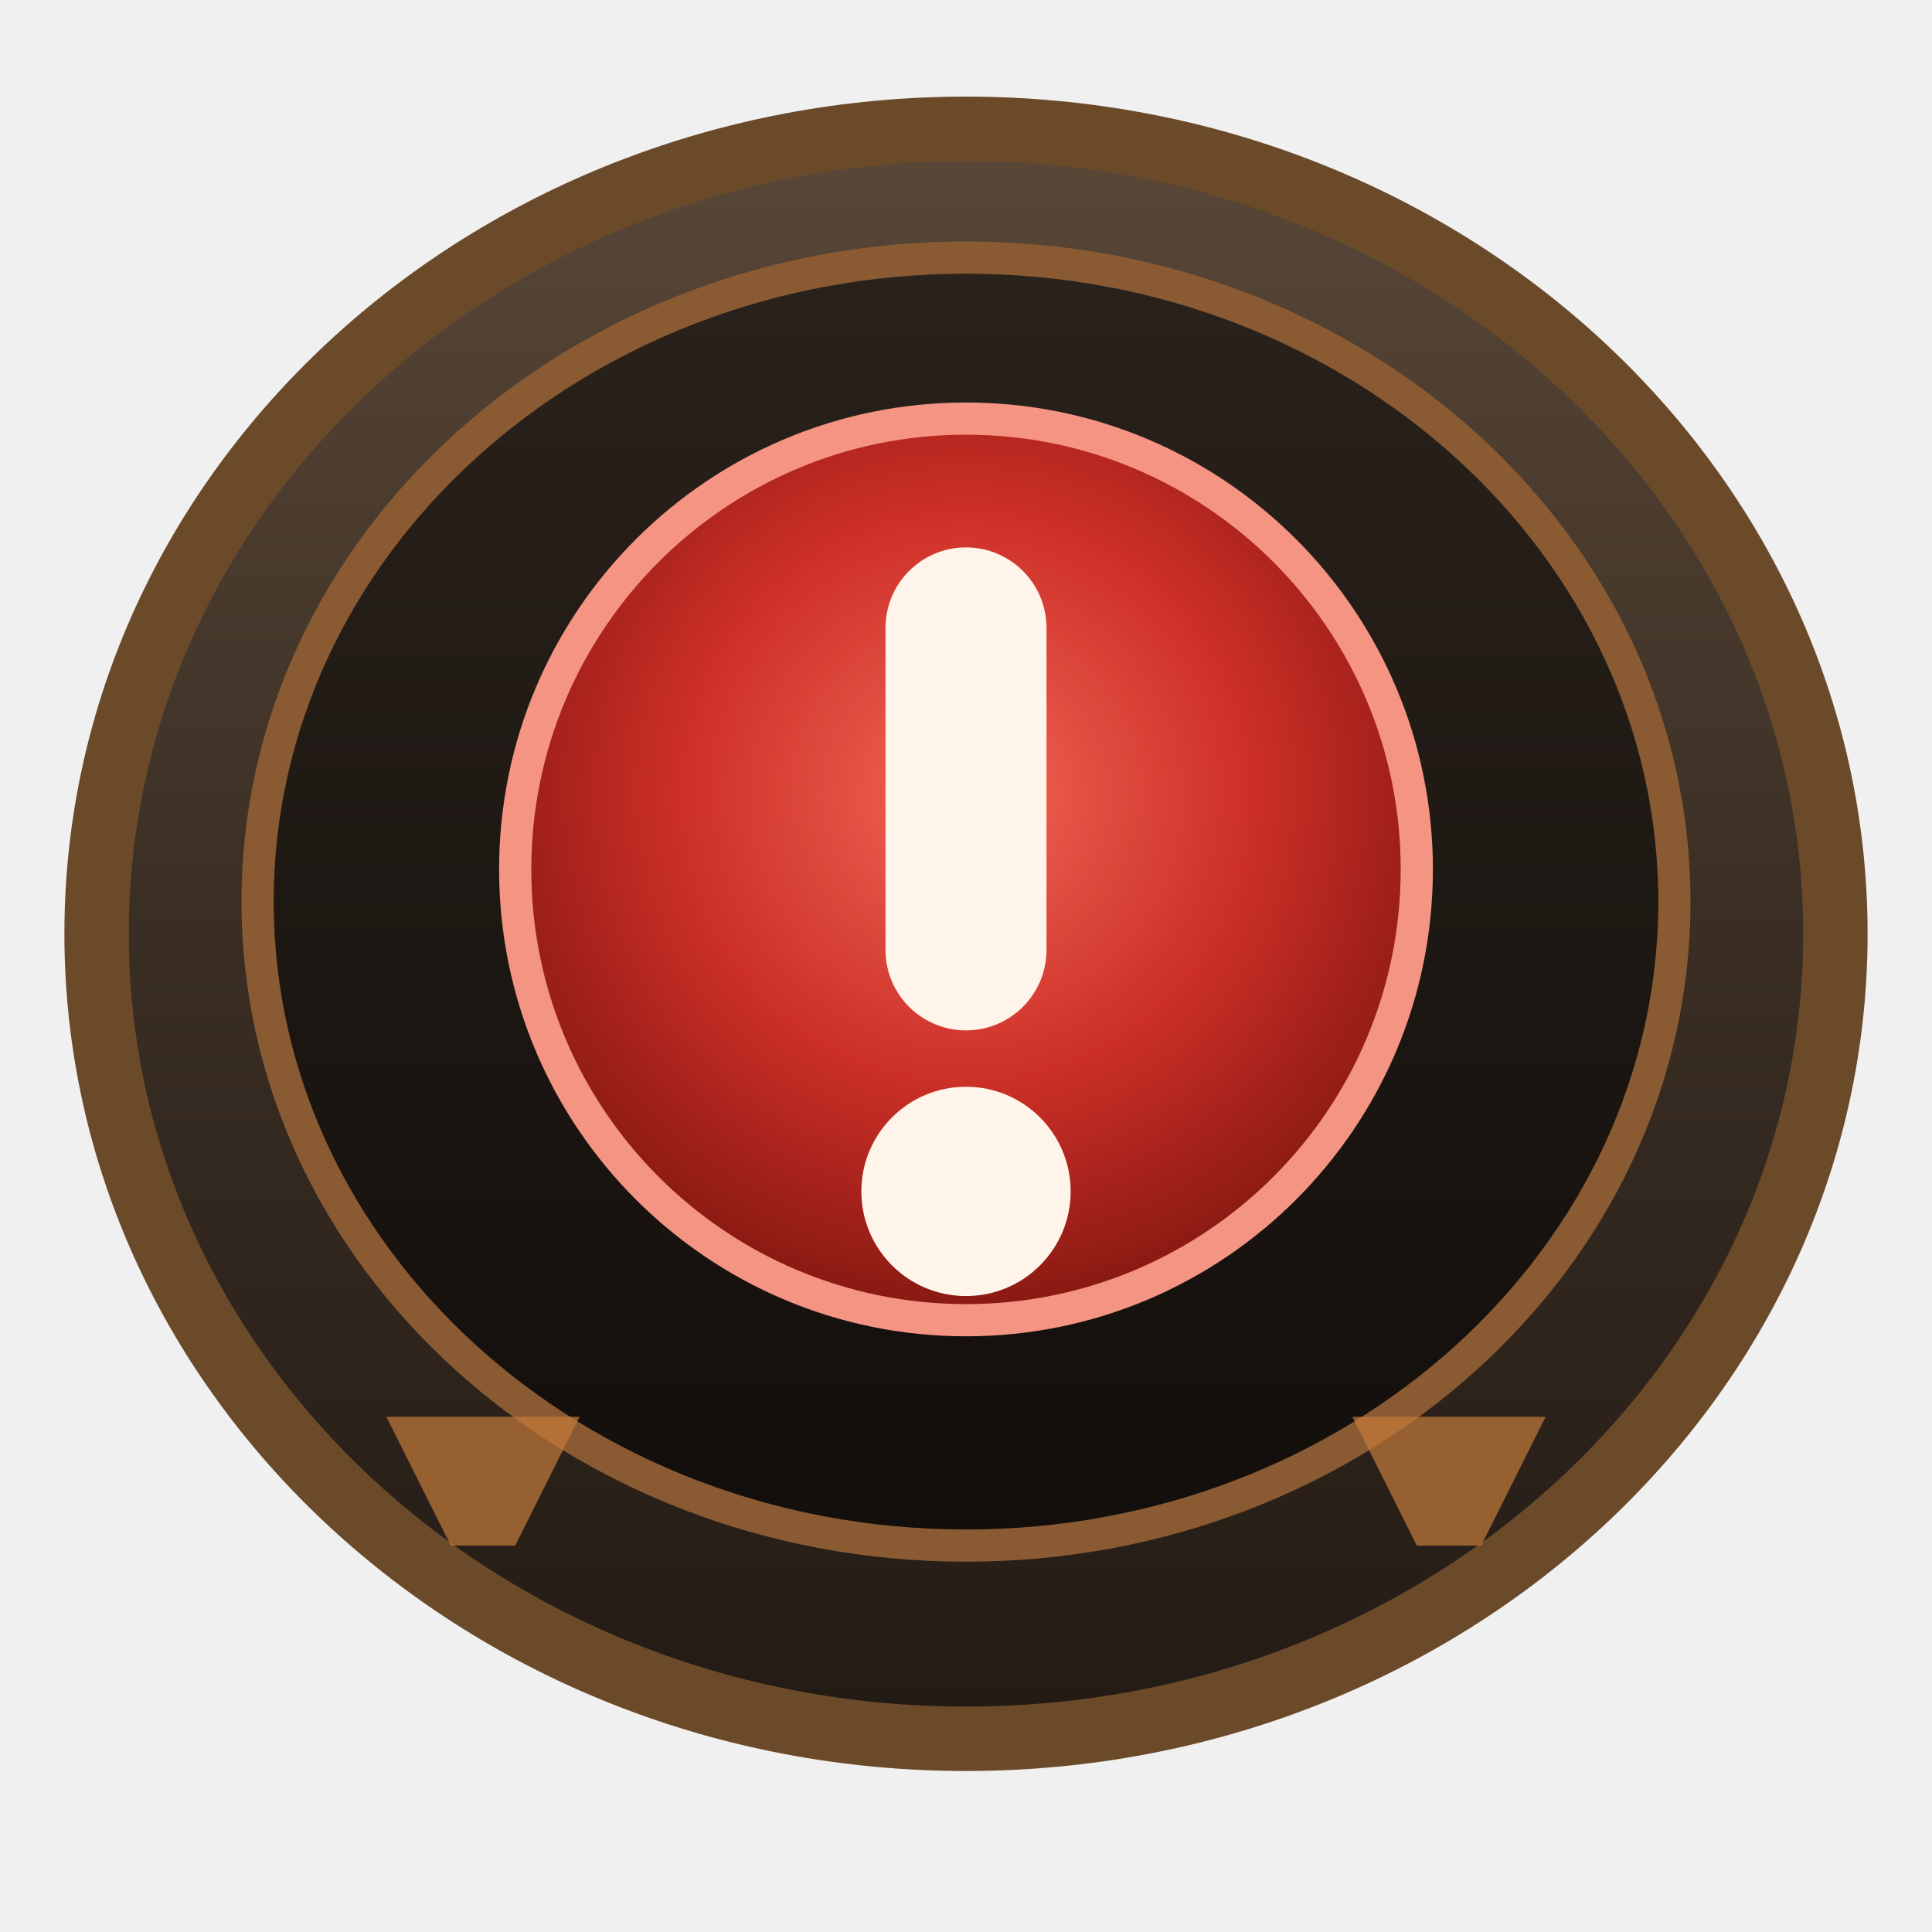
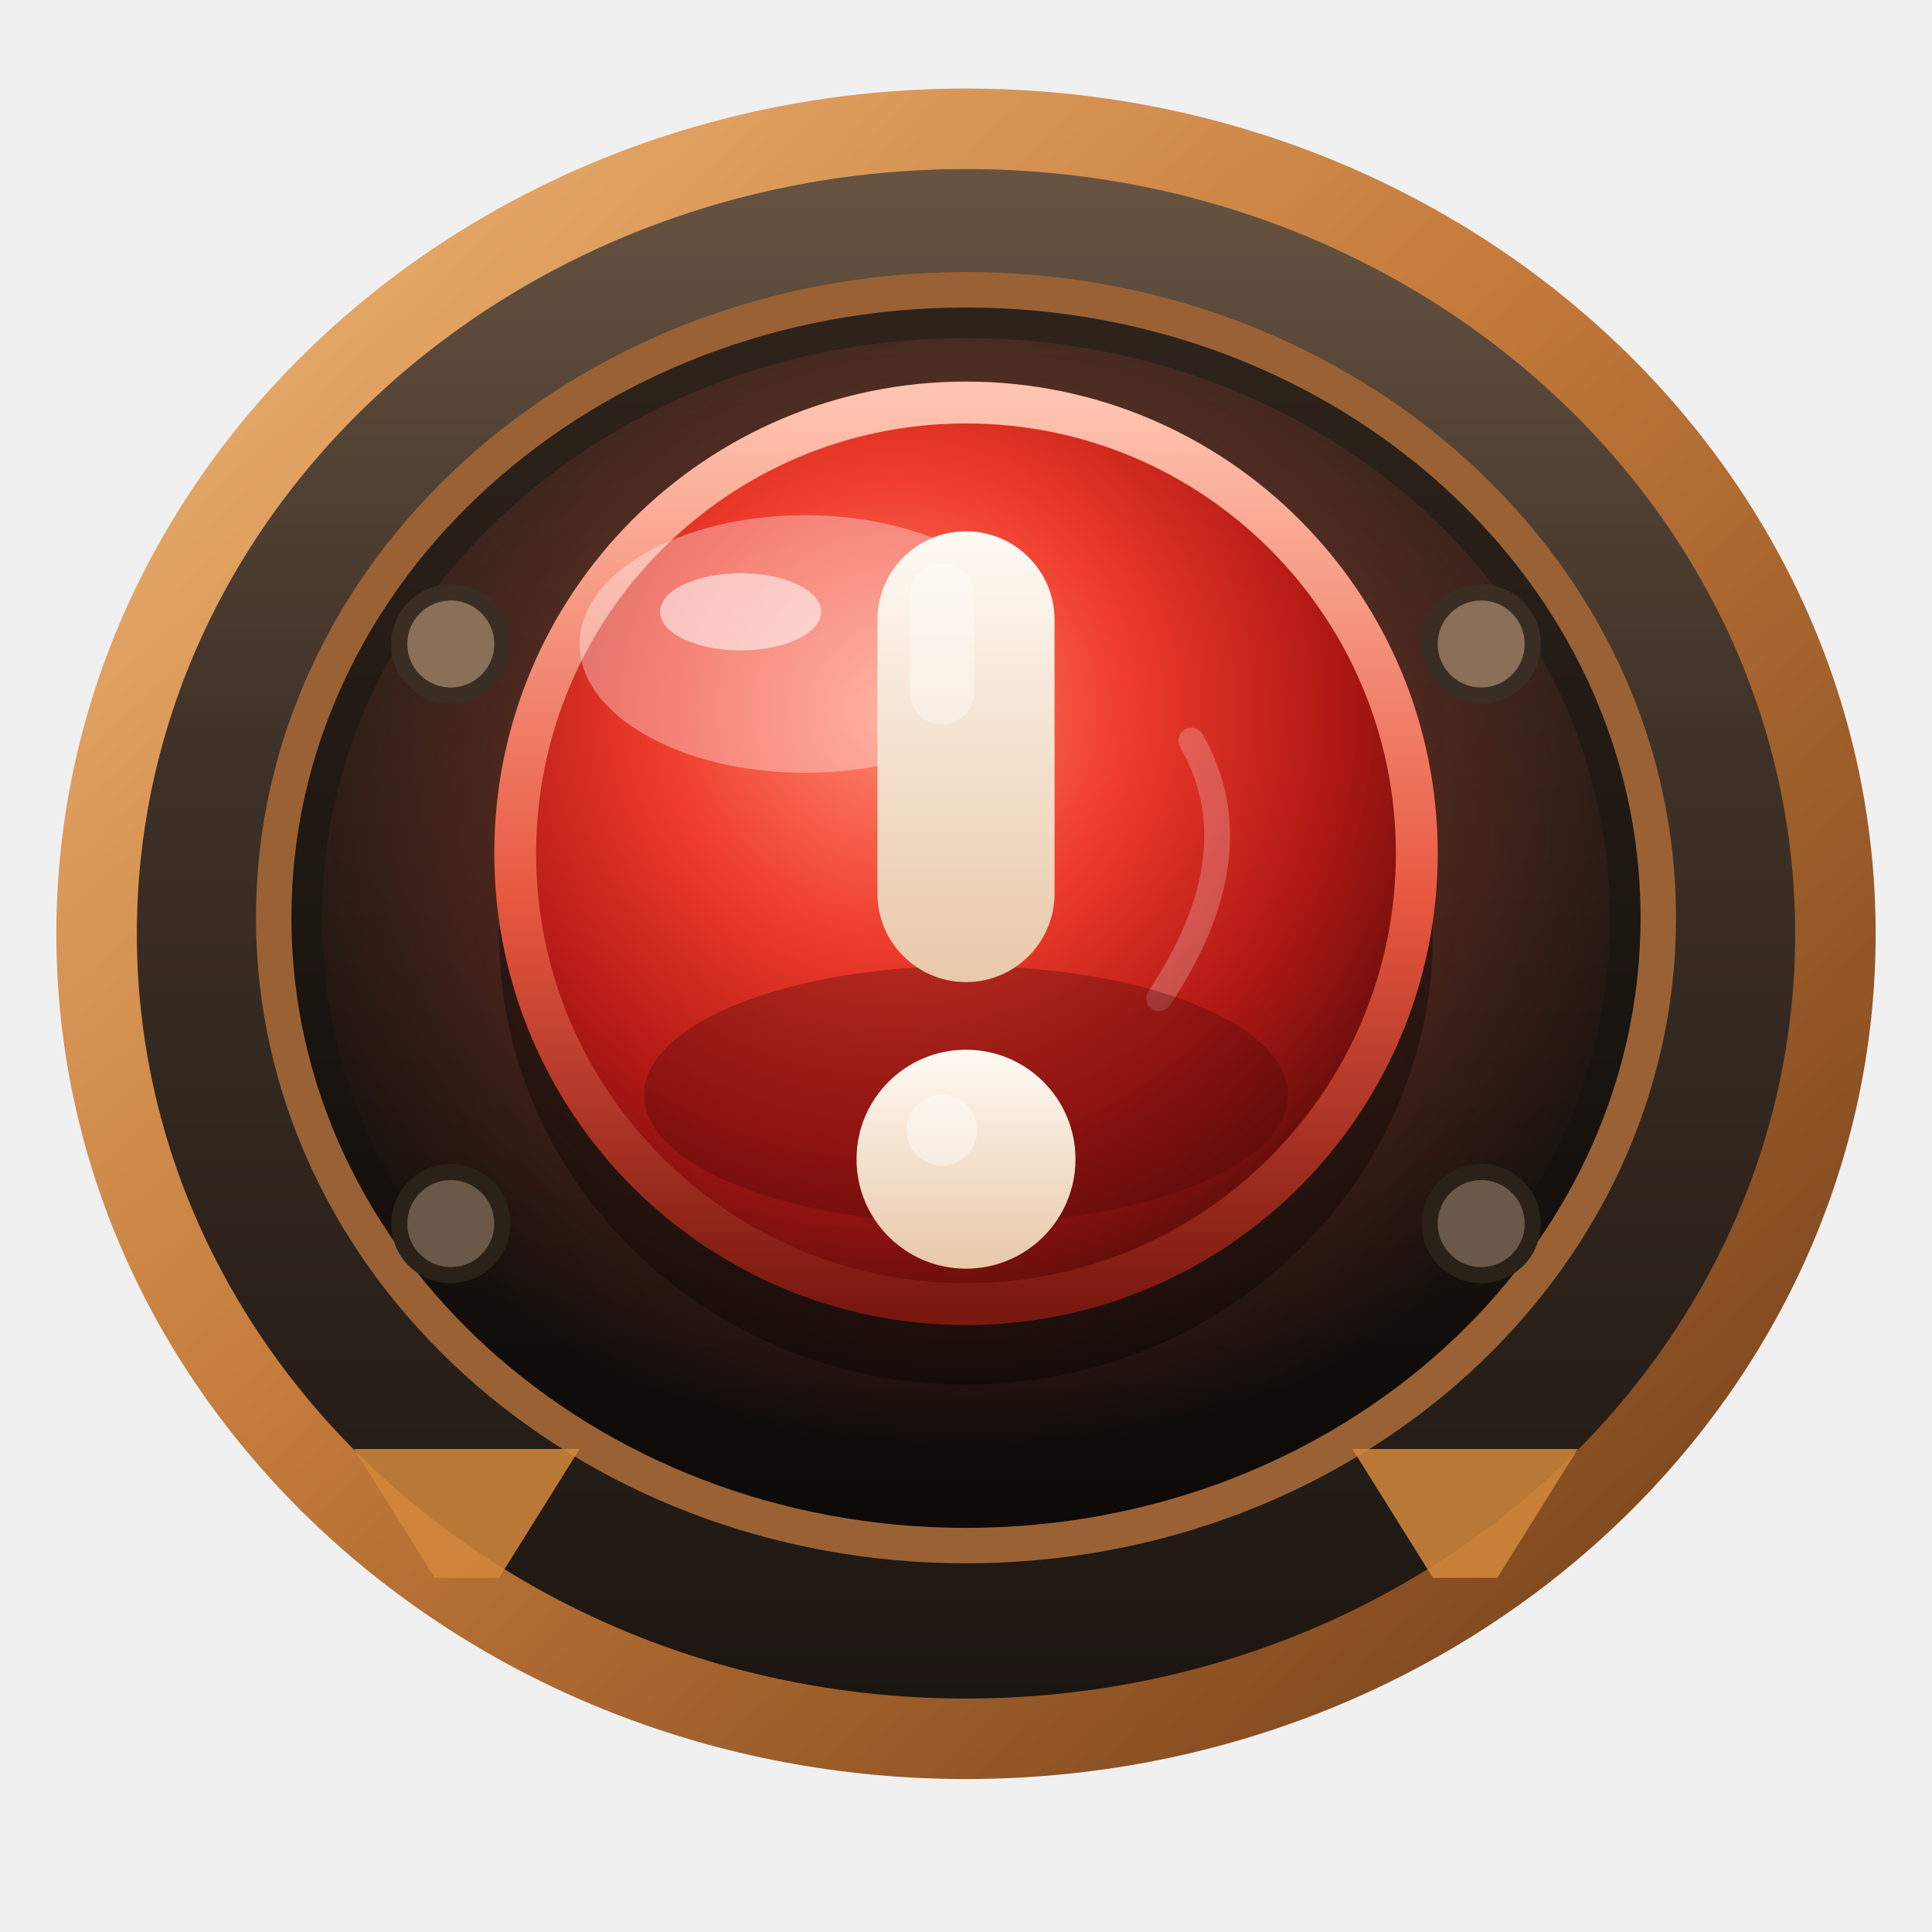
<svg xmlns="http://www.w3.org/2000/svg" viewBox="0 0 120 120" width="120" height="120">
  <defs>
    <linearGradient id="bezel" x1="0" y1="0" x2="0" y2="1">
-       <stop offset="0%" stop-color="#5a4838" />
-       <stop offset="50%" stop-color="#3a2e24" />
-       <stop offset="100%" stop-color="#221a14" />
+       <stop offset="0%" stop-color="#6a5644" />
+       <stop offset="38%" stop-color="#3f3228" />
+       <stop offset="100%" stop-color="#1a1410" />
+     </linearGradient>
+     <linearGradient id="rim" x1="0" y1="0" x2="1" y2="1">
+       <stop offset="0%" stop-color="#f0b878" />
+       <stop offset="45%" stop-color="#c47a3a" />
+       <stop offset="100%" stop-color="#6e3c18" />
    </linearGradient>
    <linearGradient id="well" x1="0" y1="0" x2="0" y2="1">
-       <stop offset="0%" stop-color="#2a221c" />
-       <stop offset="100%" stop-color="#120e0b" />
+       <stop offset="0%" stop-color="#2e241c" />
+       <stop offset="100%" stop-color="#0c0907" />
    </linearGradient>
-     <radialGradient id="alert" cx="50%" cy="42%" r="58%">
-       <stop offset="0%" stop-color="#ff6a58" />
-       <stop offset="55%" stop-color="#d43028" />
-       <stop offset="100%" stop-color="#8a1810" />
+     <radialGradient id="alert" cx="42%" cy="34%" r="68%">
+       <stop offset="0%" stop-color="#ff8a72" />
+       <stop offset="38%" stop-color="#ef3c2c" />
+       <stop offset="72%" stop-color="#b01814" />
+       <stop offset="100%" stop-color="#5c0c0a" />
+     </radialGradient>
+     <linearGradient id="alertEdge" x1="0" y1="0" x2="0" y2="1">
+       <stop offset="0%" stop-color="#ffc4b0" />
+       <stop offset="55%" stop-color="#e85840" />
+       <stop offset="100%" stop-color="#7a1810" />
+     </linearGradient>
+     <linearGradient id="mark" x1="0" y1="0" x2="0" y2="1">
+       <stop offset="0%" stop-color="#fffaf4" />
+       <stop offset="100%" stop-color="#e8c8a8" />
+     </linearGradient>
+     <radialGradient id="innerGlow" cx="50%" cy="42%" r="55%">
+       <stop offset="0%" stop-color="#ff6048" stop-opacity="0.55" />
+       <stop offset="100%" stop-color="#ff6048" stop-opacity="0" />
    </radialGradient>
  </defs>
-   <ellipse cx="60" cy="68" rx="50" ry="11" fill="#000000" opacity="0.32" />
-   <ellipse cx="60" cy="58" rx="54" ry="50" fill="url(#bezel)" stroke="#6b4a2a" stroke-width="4" />
-   <ellipse cx="60" cy="56" rx="44" ry="40" fill="url(#well)" stroke="#8a5a32" stroke-width="2" />
-   <circle cx="60" cy="54" r="28" fill="url(#alert)" stroke="#ff9a88" stroke-width="2" opacity="0.95" />
-   <rect x="55" y="34" width="10" height="30" rx="5" fill="#fff4ea" />
-   <circle cx="60" cy="74" r="6.5" fill="#fff4ea" />
-   <path d="M24 88 L36 88 L32 96 L28 96 Z" fill="#c47a3a" opacity="0.7" />
-   <path d="M84 88 L96 88 L92 96 L88 96 Z" fill="#c47a3a" opacity="0.7" />
+   <ellipse cx="60" cy="72" rx="52" ry="13" fill="#000000" opacity="0.42" />
+   <ellipse cx="60" cy="58" rx="54" ry="50" fill="url(#bezel)" stroke="url(#rim)" stroke-width="5" />
+   <ellipse cx="60" cy="42" rx="40" ry="16" fill="#ffffff" opacity="0.08" />
+   <ellipse cx="60" cy="57" rx="43" ry="39" fill="url(#well)" stroke="#9a6234" stroke-width="2.2" />
+   <ellipse cx="60" cy="57" rx="40" ry="36" fill="url(#innerGlow)" />
+   <ellipse cx="60" cy="58" rx="29" ry="28" fill="#000000" opacity="0.35" />
+   <circle cx="60" cy="53" r="28" fill="url(#alert)" stroke="url(#alertEdge)" stroke-width="2.6" />
+   <ellipse cx="50" cy="40" rx="14" ry="8" fill="#ffffff" opacity="0.34" />
+   <ellipse cx="46" cy="38" rx="5" ry="2.4" fill="#ffffff" opacity="0.55" />
+   <path d="M72 62 Q78 53 74 46" fill="none" stroke="#ffffff" stroke-width="1.6" stroke-linecap="round" opacity="0.22" />
+   <ellipse cx="60" cy="68" rx="20" ry="8" fill="#4a0808" opacity="0.35" />
+   <rect x="54.5" y="33" width="11" height="28" rx="5.5" fill="url(#mark)" />
+   <rect x="56.5" y="35" width="4" height="10" rx="2" fill="#ffffff" opacity="0.35" />
+   <circle cx="60" cy="72" r="6.8" fill="url(#mark)" />
+   <circle cx="58.5" cy="70.2" r="2.2" fill="#ffffff" opacity="0.4" />
+   <circle cx="28" cy="40" r="3.2" fill="#8a7058" stroke="#3a2e24" stroke-width="1" />
+   <circle cx="92" cy="40" r="3.2" fill="#8a7058" stroke="#3a2e24" stroke-width="1" />
+   <circle cx="28" cy="76" r="3.2" fill="#6a5848" stroke="#2a2218" stroke-width="1" />
+   <circle cx="92" cy="76" r="3.2" fill="#6a5848" stroke="#2a2218" stroke-width="1" />
+   <path d="M22 90 L36 90 L31 98 L27 98 Z" fill="#d4883c" opacity="0.85" />
+   <path d="M84 90 L98 90 L93 98 L89 98 Z" fill="#d4883c" opacity="0.85" />
</svg>
